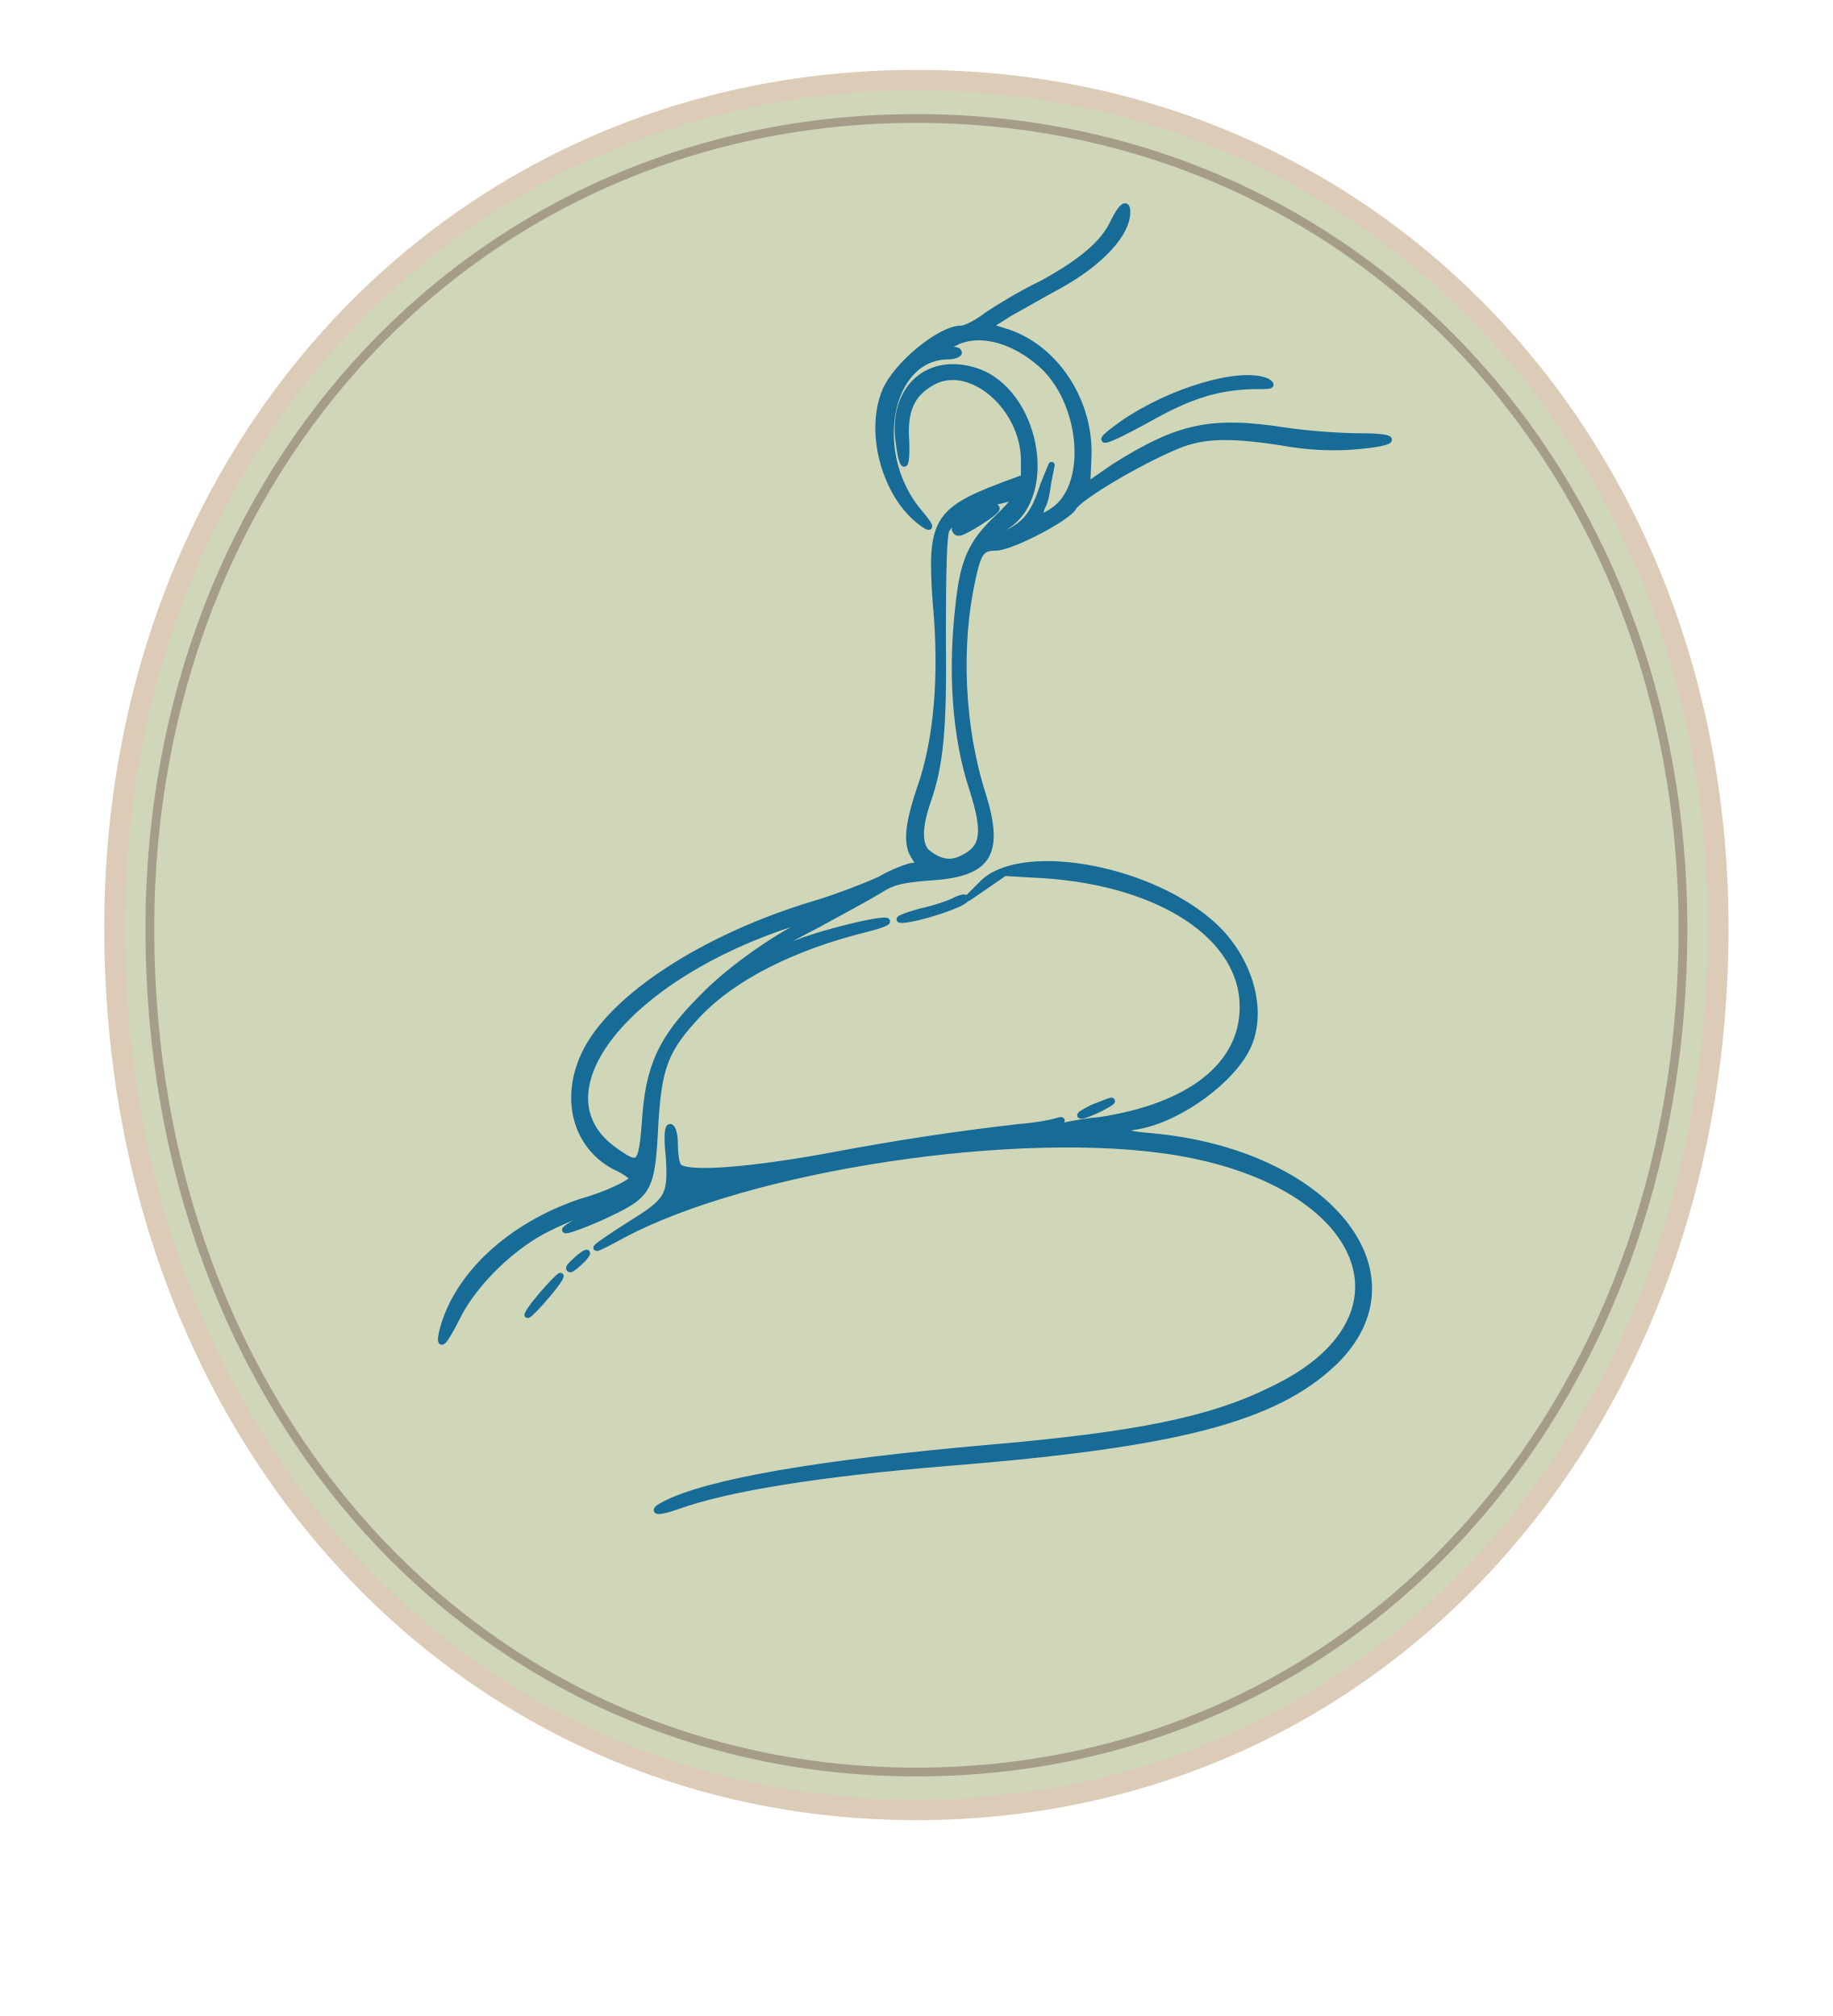
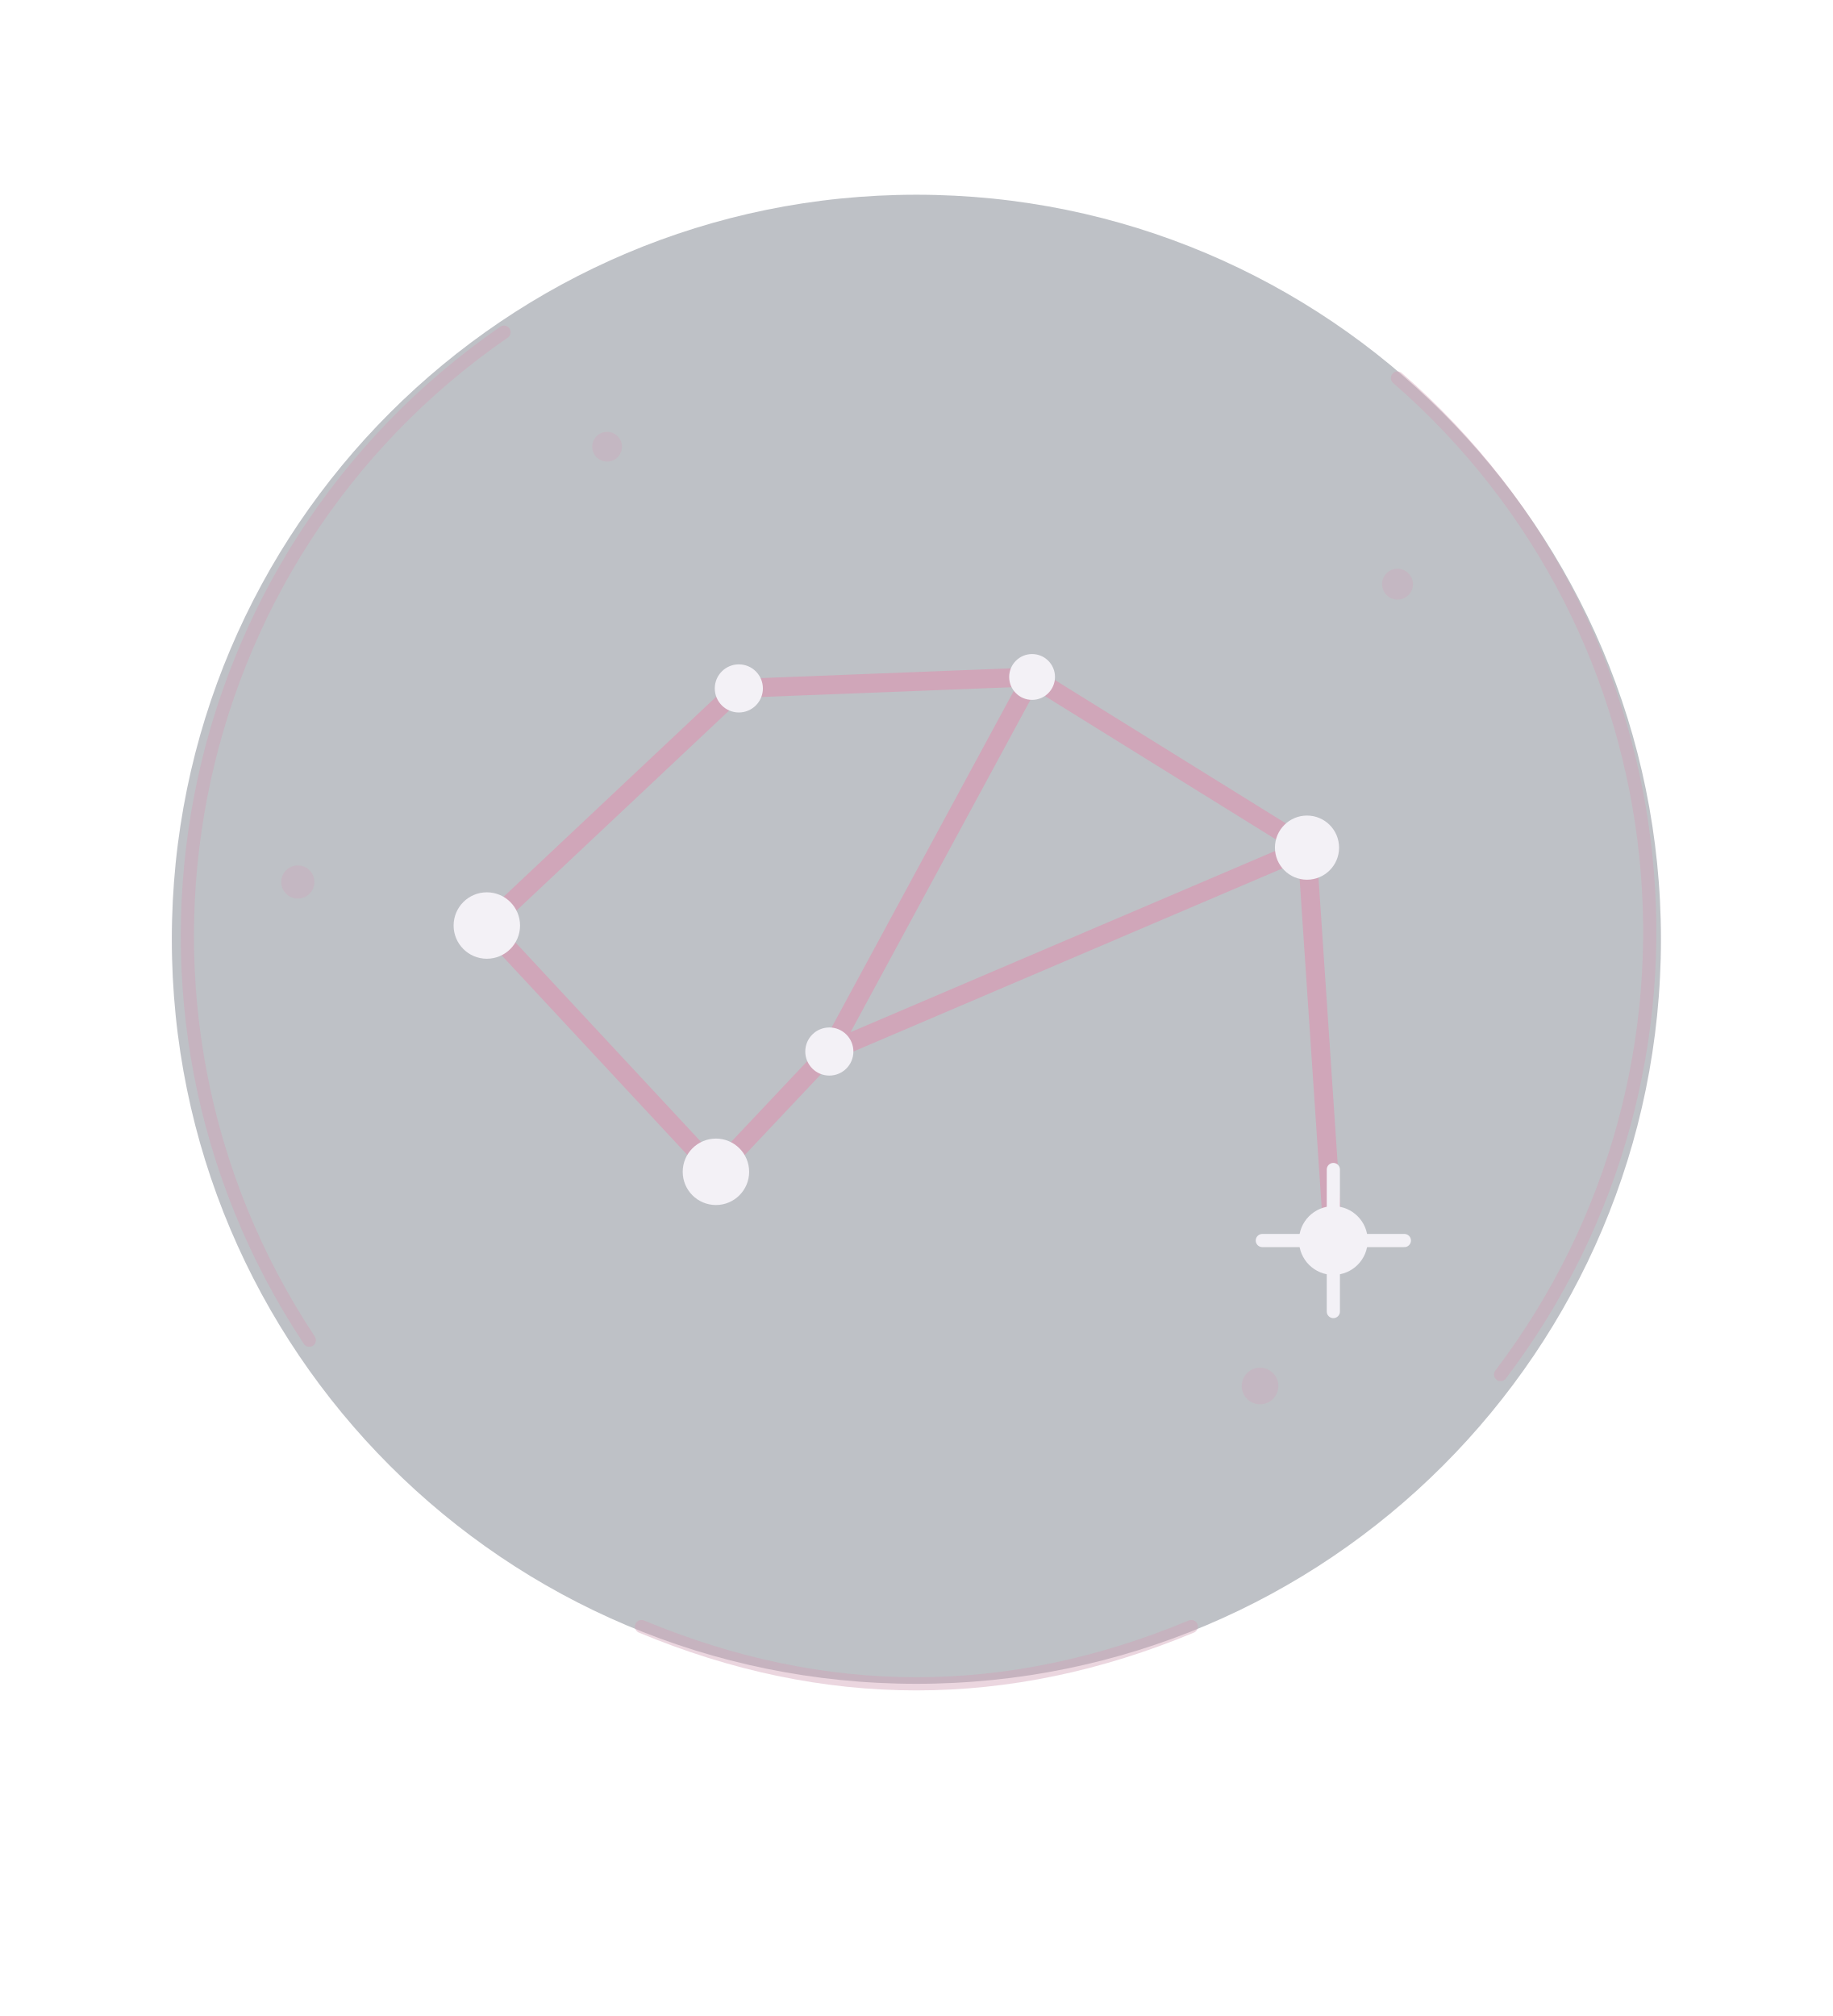
- <svg xmlns="http://www.w3.org/2000/svg" viewBox="0 0 160 176" aria-hidden="true" focusable="false" data-badge-art="duo-hc-glide-3" data-art-motif="la-glisse">
-   <defs>
-     <clipPath id="oba-asset-duo-hc-glide-3-e-scene">
-       <path d="M80 7 C120 7 150 39 150 81 C150 125 120 158 80 158 C40 158 10 125 10 81 C10 39 40 7 80 7Z" transform="translate(80 83) scale(.92) translate(-80 -83)" />
-     </clipPath>
-   </defs>
-   <path d="M80 7 C120 7 150 39 150 81 C150 125 120 158 80 158 C40 158 10 125 10 81 C10 39 40 7 80 7Z" fill="#D0D6B8" stroke="#DCCCB7" stroke-width="1.8" />
-   <path d="M80 7 C120 7 150 39 150 81 C150 125 120 158 80 158 C40 158 10 125 10 81 C10 39 40 7 80 7Z" transform="translate(80 83) scale(.956) translate(-80 -83)" fill="none" stroke="#A59C89" stroke-width=".8" />
-   <g clip-path="url(#oba-asset-duo-hc-glide-3-e-scene)" fill="#176B97" stroke="#176B97" stroke-width=".55" stroke-linejoin="round">
-     <path d="M57.9 131.4C61.6 129.4 71.6 127.7 86.4 126.4 99.1 125.3 105.7 124 111.1 121.3 124.1 115.1 119.4 103.4 102.8 100.6 89.1 98.3 65.3 101.9 54.2 107.9 51.1 109.6 51.4 109.2 55 106.9 58.4 104.8 58.6 104.4 58.4 101 58.2 99.2 58.3 98.4 58.5 98.4 58.7 98.4 58.9 99 58.9 99.8 58.9 100.6 59 101.5 59.2 101.8 59.7 102.6 64.7 102.3 72 101 78.3 99.8 83.7 99 89 98.4 90.4 98.3 91.9 98 92.2 97.9 92.8 97.7 92.8 97.8 92.4 98.1 92 98.4 92.1 98.4 92.8 98.3 93.2 98.2 94.7 97.9 96 97.8 103.9 96.6 108.5 93 108.5 87.9 108.5 81.8 101.4 77.1 91.2 76.4L87.7 76.2 86.1 77.3 84.5 78.4 85.7 77.2C88.9 73.8 99.9 75.6 105.6 80.5 108.9 83.3 110.4 87.9 109 91.2 107.7 94.2 103.1 97.6 99.4 98.3 97.4 98.6 97.8 99 100.5 99.2 115.9 100.6 124.4 111.2 116.5 118.9 111.3 123.9 102.7 126.1 82.8 127.7 71.7 128.6 63.5 129.9 59.1 131.5 57.4 132.1 56.8 132 57.9 131.4ZM38.6 116.3C39.8 111.4 44.5 107 50.8 104.9 53 104.3 55.2 103.2 55.2 102.9 55.2 102.7 54.5 102.2 53.6 101.8 50.3 100 49.2 96 51 92.1 53.3 87.1 61.6 81.7 71.5 78.8 73.1 78.3 75.5 77.4 76.8 76.8 78 76.1 79.4 75.6 79.7 75.6 80.3 75.6 80.3 75.6 79.9 74.9 79.1 73.8 79.2 72.2 80.3 68.9 81.8 64.7 82.3 59 81.7 52.6 81.2 45.6 81.7 44.6 87.5 42.4L89.4 41.7 89.4 40.2C89.4 35.6 84.8 31.6 81.5 33.3 79.6 34.3 78.9 35.8 79.1 38.5 79.2 41.4 78.7 41 78.4 38 78.1 33.7 81.2 31.1 85.2 32.4 90.4 34.1 92.2 43.1 87.9 45.9 86.3 46.9 86.4 47.3 88 46.5 89.6 45.7 90.3 44.8 91.1 42.3L91.8 40.6 91.5 42.1C91.4 43 91.2 43.9 91 44.2 90.5 45.3 91 45.3 92.2 44.4 95.2 42 94.5 35 90.9 31.8 88.5 29.7 85.7 28.9 83.6 29.8 82.3 30.4 81.9 30.9 83 30.6 83.4 30.5 83.7 30.6 83.7 30.8 83.7 30.9 83.3 31.1 82.8 31.1 77.5 31.1 75.9 39.7 80.3 44.8 81.3 46 81.3 46.2 80.7 45.8 77.4 43.6 75.7 37.9 77.3 34.1 78.3 31.8 82.1 28.7 83.9 28.7 84.3 28.7 85.3 28.2 86.2 27.5 87.1 26.9 89.2 25.6 90.9 24.8 94.4 22.9 96.4 21.2 97.2 19.4 97.9 18 98.4 17.6 98.4 18.5 98.4 20.4 96.1 22.9 92.5 24.9 91.2 25.6 89.3 26.7 88.2 27.3L86.3 28.5 87.6 28.9C92.1 30.2 95.3 35.1 95 40.1L94.9 42.4 97.2 40.8C102.9 37.2 105.7 36.6 112.2 37.6 114.2 37.9 117.1 38.1 118.7 38.1 122.5 38.1 121.9 38.7 117.8 39 115.9 39.1 114 39 111.8 38.6 107.2 37.9 105 38 102.8 38.9 99.4 40.3 94.2 43.4 93.7 44.3 93.2 45.2 88.3 47.8 86.9 47.8 85.7 47.8 85.4 48.2 84.9 50.5 83.6 56.3 83.9 63.5 85.8 69.4 87.4 74.6 86.3 76.3 81.1 76.6 78.6 76.8 77.9 77 76.8 77.7 76 78.2 73.6 79.5 71.4 80.7 65.8 83.6 64.3 84.7 68.7 82.7 70.7 81.7 76.7 80.2 77.4 80.4 77.6 80.5 76.8 80.8 75.6 81.1 69.1 82.7 63.9 85.4 60.9 88.6 58.1 91.6 57.5 93.1 57.2 98.1 56.9 104.1 56.7 104.3 52.4 106.3 49.4 107.6 48.3 107.8 50.5 106.6 52.7 105.4 50.7 105.8 47.9 107.2 44.8 108.7 41.5 111.9 40 114.8 38.7 117.4 38.3 117.7 38.6 116.3ZM56.3 98.1C56.6 93.1 57.7 90.7 61.3 87.1 63.4 84.9 66.9 82.4 69.5 81 71.7 79.9 71.2 79.9 68 81 54.1 85.9 46.9 95.6 53.6 100.4 55.8 102 56 101.8 56.3 98.1ZM84.1 74.9C85.9 74 86.1 72.7 84.9 68.9 83.4 64.4 83 58.7 83.7 52.7 84.1 49 84.8 47.4 87 45.3 88.8 43.6 89.2 42.8 88.1 43.5 87.7 43.6 87.1 43.8 86.6 43.8 86.1 43.9 86 43.9 86.5 44 86.8 44.1 87 44.3 87 44.4 87 44.7 84.2 46.5 83.7 46.5 83.3 46.5 83.2 45.9 83.7 45.6 83.9 45.5 84 45.3 84 45.1 84 44.6 83.1 45.4 82.6 46.3 82.4 46.7 82.3 49.7 82.3 55.2 82.4 63.7 82.1 66.7 81 69.9 80.2 72.2 80.2 73.7 80.9 74.4 82 75.3 83 75.5 84.1 74.9ZM46.1 114.7C46.5 113.8 49.3 110.8 48.9 111.5 48.8 111.8 48 112.8 47.2 113.7 46.4 114.6 45.9 115 46.1 114.7ZM49.9 110.4C51 109.3 51.7 109 50.9 109.9 50.4 110.4 49.9 110.8 49.8 110.8 49.6 110.8 49.7 110.6 49.9 110.4ZM95.4 96.7C96.2 96.4 96.9 96.1 97 96.1 97.5 96.1 94.9 97.4 94.4 97.4 94.1 97.4 94.6 97.1 95.4 96.7ZM80.3 79.6C81.7 79.3 83.1 78.8 83.4 78.6 83.8 78.4 84.2 78.3 84.3 78.4 84.6 78.8 80 80.3 78.7 80.3 78.2 80.3 78.9 80 80.3 79.6ZM98 37C102.2 34.1 108.3 32.3 110.6 33.3 111.2 33.7 111 33.7 109.3 33.7 106.3 33.8 103.9 34.5 100.2 36.6 96.2 38.8 95.2 39 98 37Z" fill-rule="evenodd" />
+ <svg xmlns="http://www.w3.org/2000/svg" viewBox="0 0 160 176" aria-hidden="true" focusable="false" data-badge-art="duo-hc-glide-3" data-art-motif="constellation-duo-hc-glide-3">
+   <circle cx="80" cy="82" r="65" fill="#111C2F" fill-opacity=".27" />
+   <path d="M27 117A64 64 0 0 1 44 29M122 33A64 64 0 0 1 131 120M56 142Q80 152 104 142" fill="none" stroke="#D2A2B7" stroke-width="1.15" stroke-opacity=".43" stroke-linecap="round" />
+   <g fill="#D2A2B7" opacity=".30">
+     <circle cx="26" cy="77" r="1.45" />
+     <circle cx="122" cy="51" r="1.35" />
+     <circle cx="110" cy="121" r="1.6" />
+     <circle cx="53" cy="39" r="1.3" />
+   </g>
+   <path data-constellation="" d="M116.4 108.3L114.1 74L90.1 59.1L64.5 60.1L42.5 80.8L62.5 102.3L72.4 91.8L114.1 74M90.1 59.1L72.4 91.8L62.5 102.3" fill="none" stroke="#D2A2B7" stroke-opacity=".87" stroke-width="1.65" stroke-linecap="round" stroke-linejoin="round" />
+   <g color="#F3F1F6" fill="#F3F1F6">
+     <circle cx="116.4" cy="108.3" r="3" />
+     <path d="M116.4 102.1v12.4M110.2 108.3h12.4" fill="none" stroke="currentColor" stroke-width="1.15" stroke-linecap="round" />
+     <circle cx="114.1" cy="74" r="2.8" />
+     <circle cx="90.1" cy="59.1" r="2" />
+     <circle cx="64.5" cy="60.1" r="2.1" />
+     <circle cx="42.5" cy="80.8" r="2.9" />
+     <circle cx="62.5" cy="102.3" r="2.9" />
+     <circle cx="72.4" cy="91.8" r="2.1" />
  </g>
</svg>
